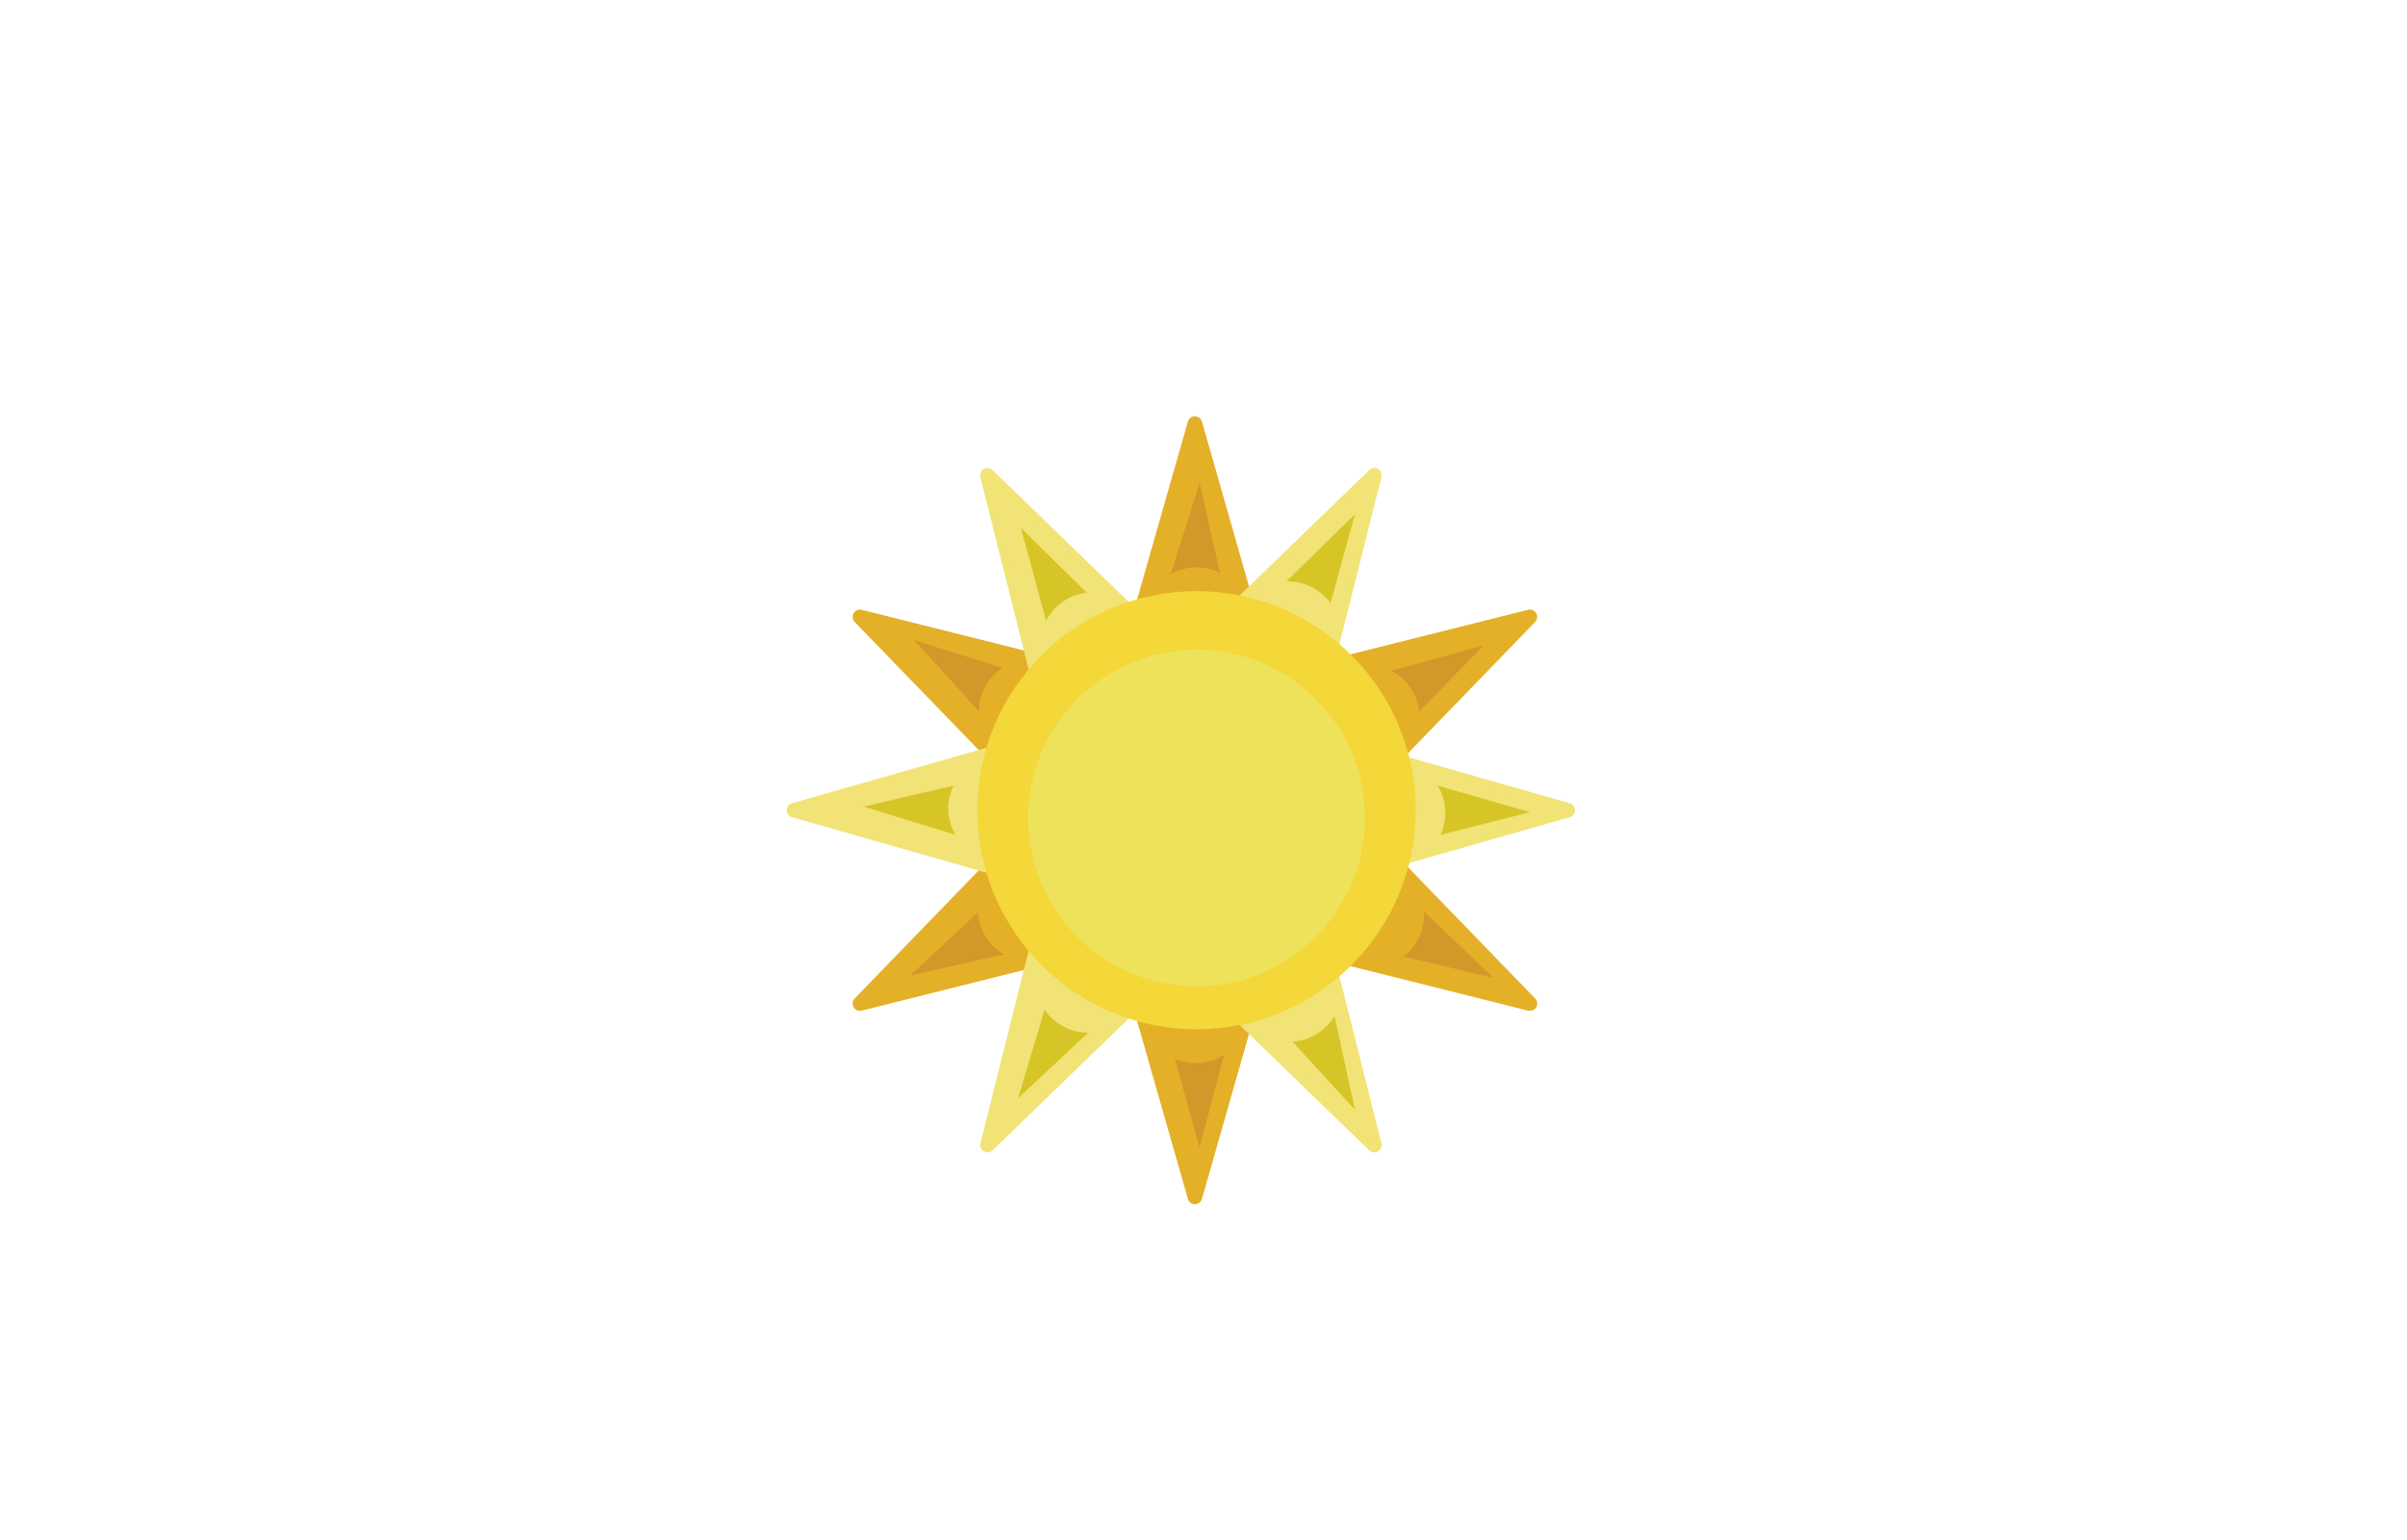
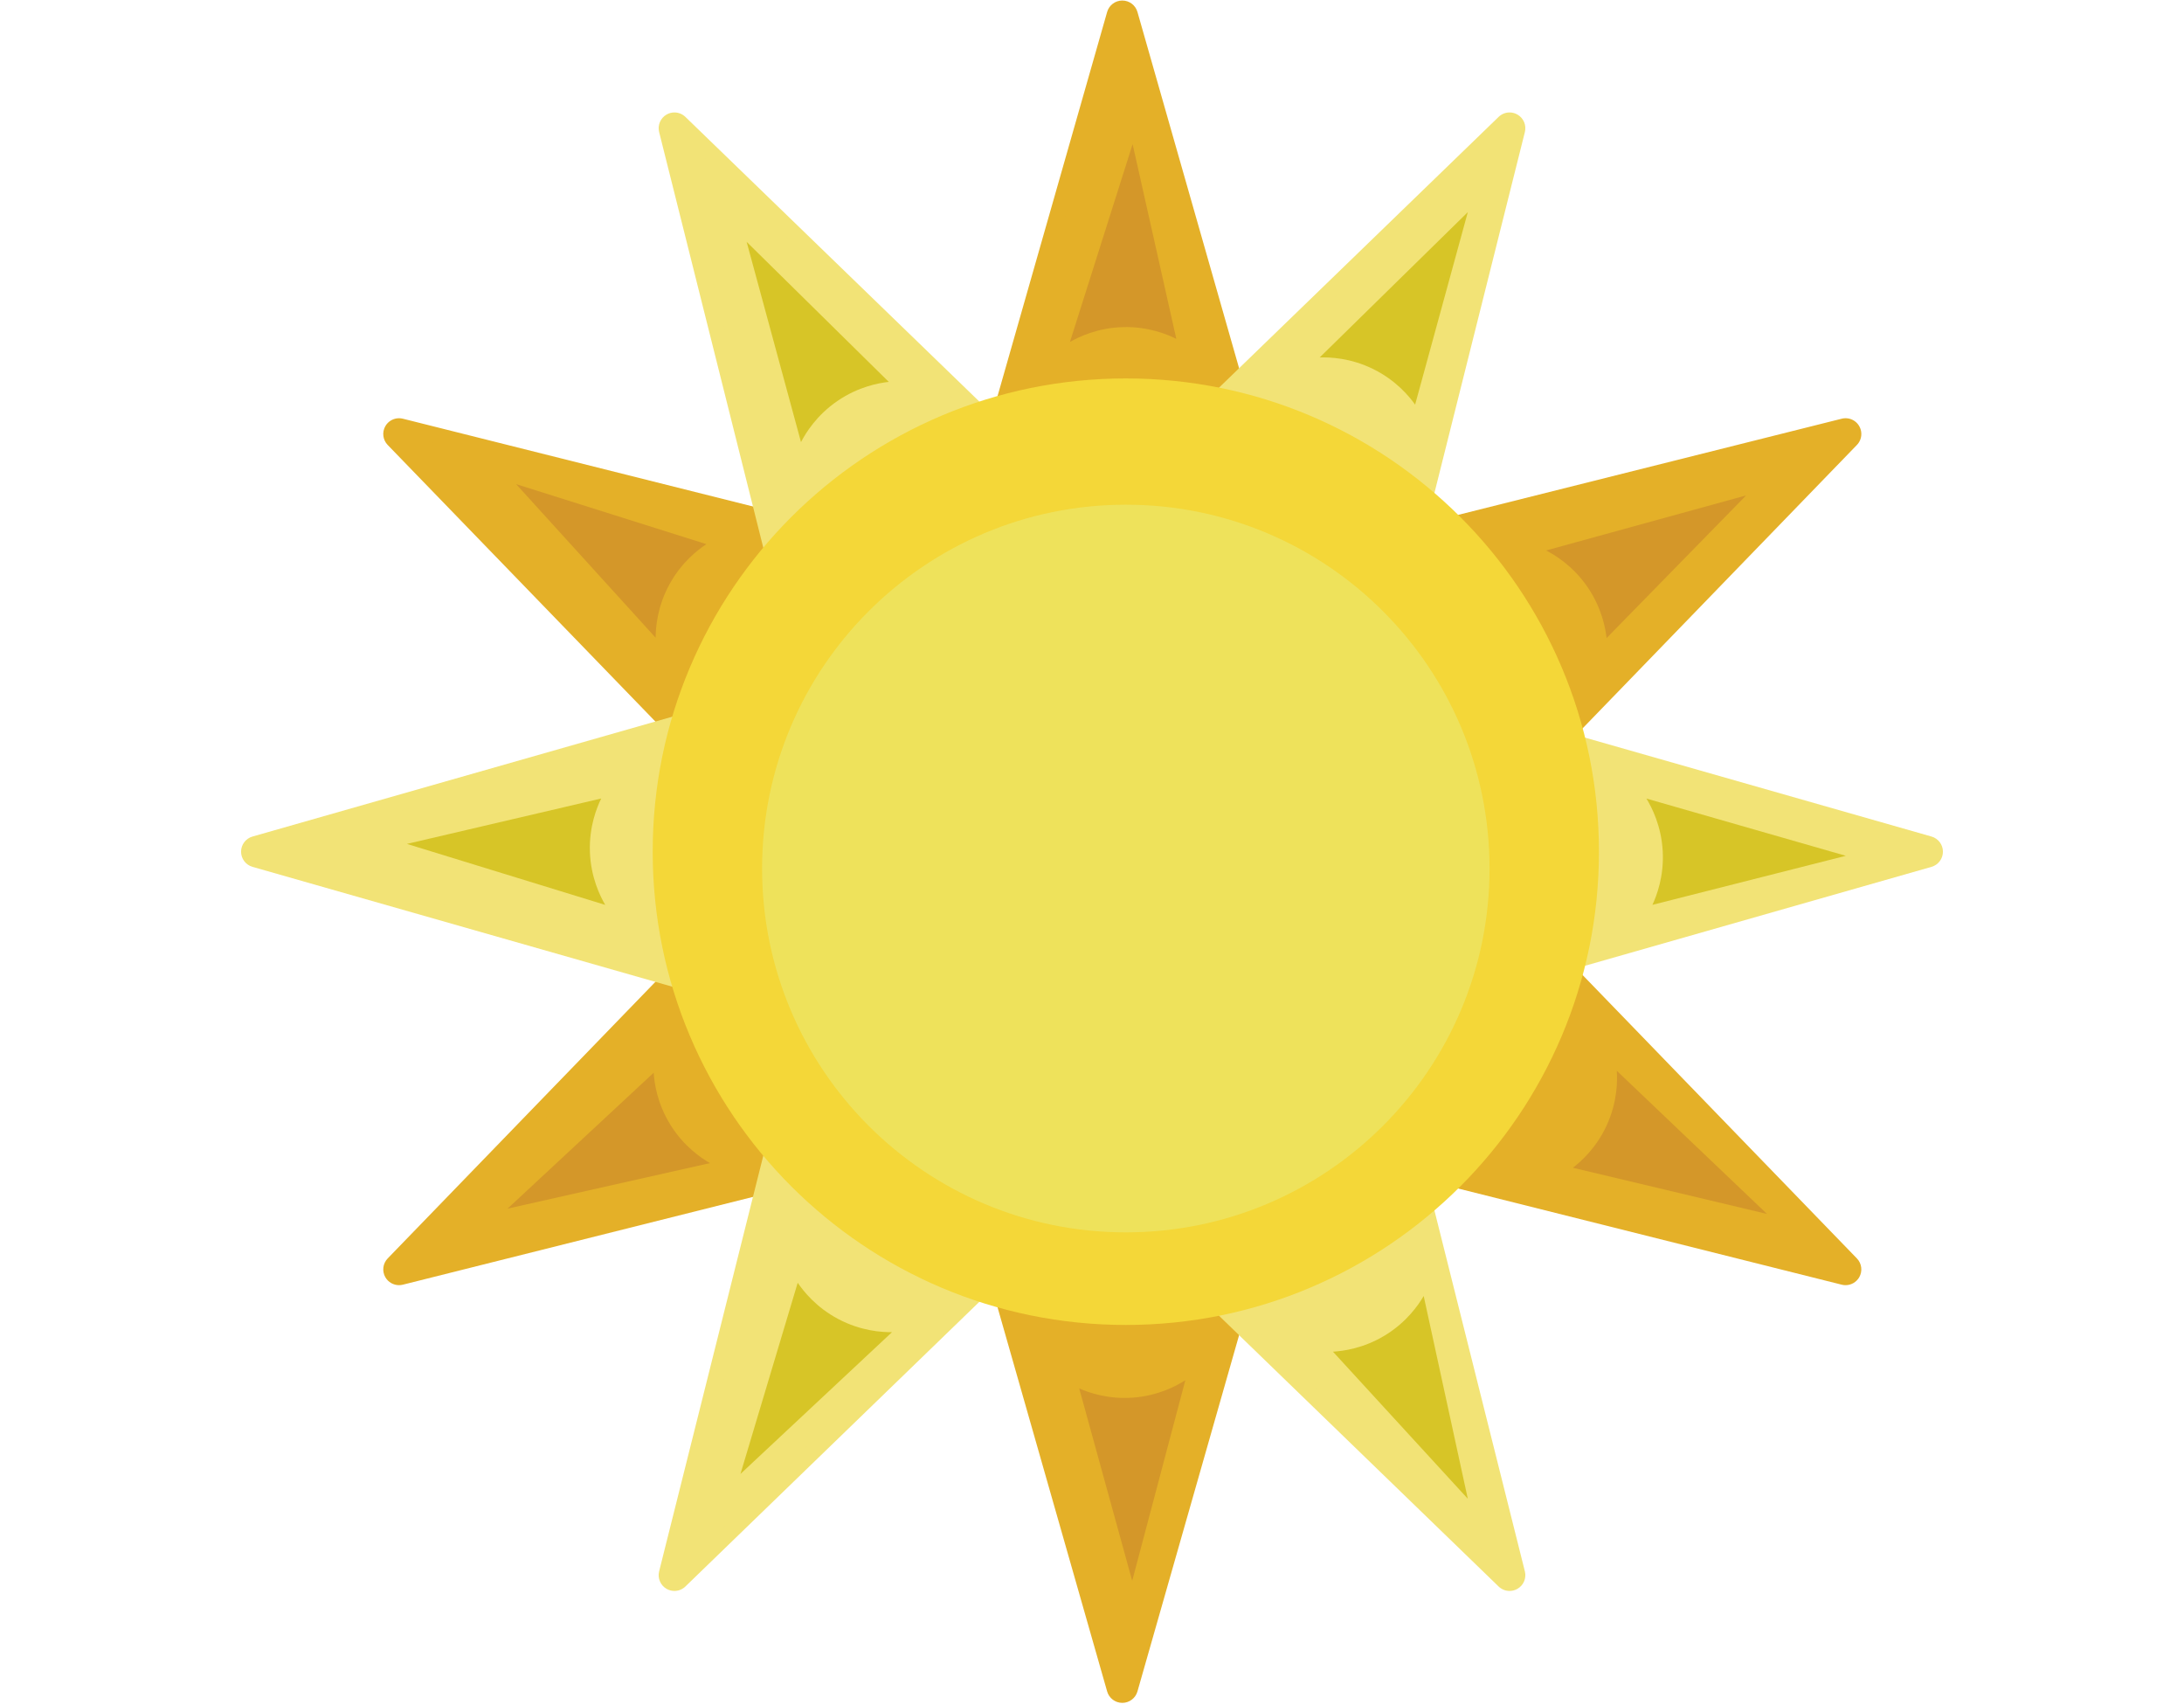
- <svg xmlns="http://www.w3.org/2000/svg" id="Layer_1" data-name="Layer 1" viewBox="0 0 2367.447 1514.657">
+ <svg xmlns="http://www.w3.org/2000/svg" id="Layer_1" data-name="Layer 1" viewBox="0 0 1621.417 1264.252">
  <defs>
    <style>
      .cls-1 {
        fill: #eee25b;
      }

      .cls-2 {
        fill: #d7c527;
      }

      .cls-3 {
        fill: #f4d738;
      }

      .cls-4 {
        fill: #f2e376;
      }

      .cls-5 {
        fill: #d49729;
      }

      .cls-6 {
        fill: #e4b028;
      }
    </style>
  </defs>
  <g>
-     <path class="cls-6" d="M1175.278,1181.217c-1.603,0-3.013-1.062-3.452-2.604l-71.71-251.275-253.466,63.535c-.29.072-.584.107-.874.107-1.26.001-2.457-.666-3.108-1.795-.802-1.389-.585-3.14.53-4.292l181.755-187.741-181.755-187.74c-1.115-1.152-1.331-2.903-.53-4.292.652-1.129,1.848-1.795,3.108-1.795.29,0,.583.035.874.107l253.466,63.534,71.71-251.275c.44-1.542,1.849-2.604,3.452-2.604s3.013,1.062,3.452,2.604l71.71,251.275,253.467-63.534c.291-.072.584-.107.874-.107,1.26,0,2.456.666,3.108,1.795.802,1.389.585,3.14-.53,4.292l-181.755,187.74,181.755,187.741c1.115,1.152,1.332,2.903.53,4.292-.652,1.129-1.849,1.795-3.108,1.795-.29.001-.583-.035-.874-.107l-253.467-63.535-71.71,251.275c-.44,1.542-1.849,2.604-3.452,2.604Z" />
-     <path class="cls-6" d="M1175.278,416.676l72.665,254.617,256.837-64.379-184.173,190.238,184.173,190.238-256.837-64.379-72.665,254.617-72.665-254.617-256.837,64.379,184.173-190.238-184.173-190.238,256.837,64.379,72.665-254.617M1504.78,606.914h.005M1175.278,409.496c-3.207,0-6.024,2.126-6.904,5.21l-70.757,247.933-250.095-62.689c-.581-.145-1.167-.216-1.746-.216-2.521,0-4.914,1.333-6.217,3.591-1.603,2.777-1.171,6.28,1.059,8.584l179.338,185.244-179.338,185.244c-2.23,2.304-2.663,5.807-1.059,8.584,1.303,2.258,3.696,3.591,6.217,3.591.579,0,1.165-.07,1.746-.216l250.095-62.689,70.757,247.933c.88,3.083,3.698,5.21,6.904,5.21s6.024-2.126,6.904-5.21l70.757-247.933,250.095,62.689c.581.145,1.167.216,1.747.216,2.521,0,4.914-1.333,6.217-3.591,1.603-2.777,1.171-6.28-1.06-8.584l-179.338-185.244,179.258-185.161c1.3-1.299,2.104-3.094,2.104-5.077,0-3.812-2.969-6.93-6.721-7.166-.153-.01-.307-.015-.46-.015-.206,0-.413.009-.62.027-.002,0-.002,0-.003 0-.002,0-.003 0-.005.001-.437.038-.862.115-1.273.227l-249.94,62.65-70.757-247.933c-.88-3.083-3.698-5.21-6.904-5.21h0Z" />
+     <path class="cls-6" d="M833.199,1258.009c-2.613,0-4.909-1.732-5.625-4.245l-116.861-409.484-413.055,103.537c-.473.119-.951.176-1.423.176-2.054,0-4.004-1.086-5.066-2.925-1.307-2.263-.954-5.117.863-6.995l296.193-305.947-296.193-305.947c-1.817-1.877-2.17-4.732-.863-6.995,1.062-1.84,3.012-2.926,5.066-2.926.472,0,.949.057,1.423.176l413.055,103.537L827.574,10.488c.717-2.512,3.013-4.245,5.625-4.245s4.909,1.732,5.625,4.245l116.862,409.484,413.055-103.537c.473-.119.951-.176,1.423-.176,2.054,0,4.004,1.086,5.066,2.926,1.307,2.263.954,5.117-.863,6.995l-296.193,305.947,296.193,305.947c1.817,1.877,2.17,4.732.863,6.995-1.062,1.84-3.012,2.925-5.066,2.925-.472,0-.949-.057-1.423-.176l-413.055-103.537-116.862,409.484c-.717,2.513-3.013,4.245-5.625,4.245Z" />
+     <path class="cls-6" d="M833.199,12.093l118.416,414.931,418.549-104.914-300.133,310.016,300.133,310.017-418.549-104.915-118.416,414.931-118.416-414.931-418.548,104.915,300.133-310.017-300.133-310.016,418.548,104.914L833.199,12.093M1370.164,322.11h.005M833.199.393c-5.225,0-9.817,3.465-11.252,8.49l-115.307,404.038-407.561-102.16c-.947-.237-1.902-.352-2.846-.352-4.108,0-8.007,2.171-10.132,5.851-2.613,4.525-1.908,10.235,1.727,13.989l292.254,301.877-292.254,301.878c-3.635,3.754-4.339,9.463-1.727,13.989,2.124,3.68,6.024,5.852,10.132,5.852.944,0,1.899-.115,2.846-.352l407.561-102.16,115.307,404.038c1.434,5.025,6.026,8.49,11.252,8.49s9.817-3.465,11.252-8.49l115.307-404.038,407.561,102.16c.947.237,1.902.352,2.846.352,4.108,0,8.007-2.171,10.132-5.852,2.613-4.525,1.908-10.234-1.727-13.989l-292.254-301.878,292.148-301.769c2.103-2.115,3.402-5.029,3.402-8.247,0-6.173-4.778-11.229-10.838-11.669-.287-.021-.575-.032-.864-.032-.335,0-.671.014-1.008.043-.004.001-.007.001-.011.001-.001,0-.002.001-.002.001-.713.061-1.407.187-2.078.371l-407.307,102.096L844.451,8.882c-1.434-5.025-6.026-8.49-11.252-8.49h0Z" />
  </g>
  <g>
-     <path class="cls-4" d="M1351.716,1130.244c-.91,0-1.81-.345-2.498-1.011l-187.74-181.755-187.741,181.755c-.688.666-1.588,1.011-2.498,1.011-.615,0-1.234-.157-1.794-.48-1.389-.802-2.077-2.427-1.688-3.982l63.535-253.466-251.275-71.711c-1.542-.44-2.604-1.849-2.604-3.452s1.063-3.013,2.604-3.452l251.275-71.71-63.535-253.467c-.39-1.556.299-3.181,1.688-3.982.56-.323,1.179-.48,1.794-.48.91,0,1.81.345,2.498,1.011l187.741,181.756,187.74-181.756c.688-.666,1.588-1.011,2.498-1.011.615,0,1.234.157,1.794.48,1.389.802,2.077,2.427,1.688,3.982l-63.534,253.467,251.275,71.71c1.542.44,2.604,1.849,2.604,3.452s-1.062,3.013-2.604,3.452l-251.275,71.711,63.534,253.466c.39,1.556-.299,3.181-1.688,3.982-.56.323-1.179.48-1.794.48Z" />
-     <path class="cls-4" d="M1351.715,467.65l-64.379,256.837,254.618,72.665-254.618,72.664,64.379,256.837-190.238-184.173-190.238,184.173,64.379-256.837-254.617-72.664,254.617-72.665-64.379-256.837,190.238,184.173,190.238-184.173M1351.717,460.47c-1.82,0-3.621.691-4.996,2.022l-185.244,179.338-185.244-179.338c-1.375-1.331-3.177-2.022-4.997-2.022-1.23-0-2.468.315-3.587.962-2.777,1.603-4.154,4.854-3.375,7.964l62.69,250.095-247.933,70.757c-3.083.88-5.21,3.698-5.21,6.904s2.127,6.024,5.21,6.904l247.933,70.757-62.69,250.095c-.779,3.11.598,6.361,3.375,7.964,1.12.646,2.358.962,3.587.962,1.82,0,3.622-.691,4.997-2.022l185.244-179.338,185.244,179.338c1.375,1.331,3.177,2.022,4.996,2.022,1.23,0,2.468-.316,3.588-.962,2.777-1.603,4.154-4.854,3.374-7.964l-62.689-250.095,247.933-70.757c3.083-.88,5.21-3.698,5.21-6.904s-2.127-6.024-5.21-6.904l-247.933-70.757,62.689-250.095c.78-3.11-.598-6.361-3.374-7.964-1.12-.646-2.358-.962-3.588-.962h0ZM1351.715,474.83h.005-.005Z" />
+     <path class="cls-4" d="M1120.727,1174.94c-1.483,0-2.951-.563-4.071-1.647l-305.947-296.193-305.947,296.193c-1.12,1.084-2.588,1.647-4.071,1.647-1.002,0-2.011-.257-2.923-.784-2.263-1.306-3.385-3.955-2.749-6.489l103.538-413.055-409.484-116.861c-2.512-.717-4.245-3.013-4.245-5.625s1.732-4.909,4.245-5.626l409.484-116.862-103.538-413.055c-.635-2.534.487-5.183,2.749-6.489.913-.527,1.921-.784,2.923-.784,1.483,0,2.951.563,4.071,1.647l305.947,296.193,305.947-296.193c1.12-1.084,2.588-1.647,4.071-1.647,1.002,0,2.011.257,2.923.784,2.263,1.306,3.385,3.955,2.749,6.489l-103.538,413.055,409.484,116.862c2.513.717,4.245,3.013,4.245,5.626s-1.732,4.909-4.245,5.625l-409.484,116.861,103.538,413.055c.635,2.534-.487,5.183-2.749,6.489-.913.527-1.921.784-2.923.784Z" />
+     <path class="cls-4" d="M1120.725,95.162l-104.914,418.548,414.931,118.415-414.931,118.416,104.914,418.548-310.016-300.133-310.017,300.133,104.915-418.548-414.931-118.416,414.931-118.415-104.915-418.548,310.017,300.132,310.016-300.132M1120.728,83.461c-2.966,0-5.902,1.125-8.142,3.294l-301.878,292.253L508.831,86.755c-2.24-2.168-5.177-3.294-8.142-3.294-2.004-.001-4.022.514-5.847,1.567-4.525,2.613-6.769,7.91-5.499,12.978l102.16,407.561-404.038,115.307c-5.025,1.434-8.49,6.026-8.49,11.252s3.465,9.817,8.49,11.252l404.038,115.307-102.16,407.561c-1.27,5.069.974,10.365,5.499,12.978,1.825,1.054,3.843,1.568,5.847,1.568,2.966,0,5.902-1.125,8.142-3.294l301.878-292.254,301.878,292.254c2.24,2.169,5.176,3.294,8.142,3.294,2.004,0,4.022-.514,5.847-1.568,4.525-2.613,6.77-7.909,5.499-12.978l-102.16-407.561,404.038-115.307c5.025-1.434,8.489-6.026,8.489-11.252s-3.465-9.817-8.489-11.252l-404.038-115.307,102.16-407.561c1.27-5.068-.974-10.365-5.499-12.978-1.825-1.053-3.843-1.567-5.847-1.567h0ZM1120.725,106.863h.005-.005Z" />
  </g>
  <g>
-     <circle class="cls-3" cx="1176.885" cy="797.152" r="215.543" />
-     <circle class="cls-1" cx="1176.885" cy="804.819" r="165.705" />
+     <circle class="cls-3" cx="835.818" cy="632.126" r="351.255" />
+     <circle class="cls-1" cx="835.818" cy="644.62" r="270.036" />
  </g>
-   <path class="cls-5" d="M1151.424,565h0c9.519-30.031,19.038-60.063,28.557-90.094,6.638,29.561,13.275,59.122,19.913,88.684-4.114-2.042-12.769-5.652-24.235-5.358-11.665.299-20.238,4.487-24.235,6.769Z" />
-   <path class="cls-5" d="M1368.349,659.96h0c30.375-8.357,60.751-16.713,91.126-25.069-21.189,21.655-42.378,43.31-63.567,64.966-.526-4.563-2.206-13.789-8.693-23.248-6.599-9.623-14.778-14.538-18.867-16.649Z" />
-   <path class="cls-5" d="M1400.559,896.932h0c22.808,21.732,45.616,43.465,68.424,65.197-29.476-7.008-58.951-14.017-88.427-21.025,3.64-2.801,10.682-8.993,15.45-19.425,4.85-10.613,4.849-20.155,4.553-24.747Z" />
-   <path class="cls-5" d="M1203.998,1037.873h0c-8.069,30.453-16.139,60.906-24.208,91.359-8.046-29.209-16.092-58.419-24.138-87.628,4.207,1.842,13.025,5.034,24.463,4.191,11.637-.858,20-5.451,23.883-7.922Z" />
-   <path class="cls-5" d="M987.43,938.985h0c-30.736,6.912-61.473,13.822-92.209,20.734,22.189-20.629,44.378-41.259,66.567-61.888.309,4.582,1.552,13.877,7.584,23.633,6.137,9.925,14.074,15.22,18.058,17.522Z" />
-   <path class="cls-5" d="M962.679,699.699h0c-21.185-23.317-42.369-46.635-63.554-69.952,28.895,9.112,57.789,18.223,86.684,27.335-3.832,2.531-11.302,8.201-16.808,18.263-5.601,10.236-6.288,19.753-6.322,24.355Z" />
-   <path class="cls-2" d="M1265.209,572.048h0c22.492-22.059,44.986-44.117,67.478-66.175-8.003,29.221-16.006,58.442-24.009,87.663-2.676-3.733-8.626-10.981-18.89-16.099-10.443-5.207-19.979-5.53-24.578-5.389Z" />
-   <path class="cls-2" d="M1414.053,772.946h0c30.281,8.692,60.562,17.385,90.843,26.077-29.368,7.445-58.736,14.89-88.105,22.336,1.928-4.168,5.3-12.919,4.692-24.372-.619-11.652-5.04-20.108-7.43-24.04Z" />
-   <path class="cls-2" d="M1312.583,999.507h0c6.702,30.783,13.402,61.566,20.104,92.349-20.477-22.329-40.955-44.658-61.433-66.988,4.584-.278,13.888-1.457,23.684-7.423,9.966-6.069,15.316-13.97,17.645-17.939Z" />
-   <path class="cls-2" d="M1070.352,1015.985h0c-23.007,21.521-46.015,43.041-69.023,64.562,8.691-29.024,17.383-58.048,26.074-87.072,2.587,3.795,8.364,11.182,18.505,16.541,10.317,5.452,19.843,6,24.444,5.968Z" />
-   <path class="cls-2" d="M939.717,821.38h0c-30.113-9.257-60.226-18.515-90.339-27.773,29.502-6.894,59.005-13.788,88.507-20.682-2.006,4.132-5.541,12.818-5.147,24.28.401,11.662,4.663,20.199,6.979,24.175Z" />
-   <path class="cls-2" d="M1028.905,610.605h0c-8.256-30.403-16.512-60.806-24.768-91.209,21.585,21.261,43.17,42.521,64.755,63.782-4.564.511-13.796,2.161-23.276,8.616-9.645,6.567-14.587,14.73-16.711,18.811Z" />
+   <path class="cls-5" d="M794.326,253.806h0c15.512-48.94,31.025-97.88,46.536-146.82,10.817,48.174,21.633,96.347,32.45,144.521-6.704-3.327-20.808-9.211-39.493-8.732-19.009.488-32.981,7.312-39.493,11.03Z" />
+   <path class="cls-5" d="M1147.831,408.554h0c49.5-13.618,99.001-27.235,148.502-40.854-34.53,35.29-69.06,70.58-103.59,105.87-.857-7.435-3.595-22.47-14.166-37.885-10.754-15.682-24.082-23.691-30.745-27.131Z" />
+   <path class="cls-5" d="M1200.322,794.73h0c37.169,35.415,74.337,70.831,111.506,106.246-48.034-11.421-96.068-22.842-144.102-34.263,5.932-4.564,17.409-14.656,25.177-31.656,7.903-17.295,7.903-32.845,7.42-40.328Z" />
+   <path class="cls-5" d="M880.002,1024.411h0c-13.15,49.627-26.301,99.254-39.45,148.881-13.112-47.6-26.224-95.201-39.335-142.801,6.856,3.002,21.226,8.204,39.866,6.83,18.964-1.398,32.593-8.884,38.919-12.909Z" />
+   <path class="cls-5" d="M527.077,863.26h0c-50.089,11.263-100.178,22.525-150.267,33.788,36.16-33.618,72.319-67.236,108.479-100.855.504,7.468,2.529,22.615,12.359,38.512,10.001,16.173,22.936,24.803,29.429,28.554Z" />
+   <path class="cls-5" d="M486.742,473.315h0c-34.523-37.998-69.046-75.998-103.57-113.996,47.087,14.848,94.175,29.697,141.262,44.545-6.245,4.125-18.418,13.365-27.39,29.761-9.128,16.681-10.246,32.191-10.303,39.689Z" />
+   <path class="cls-2" d="M979.753,265.291h0c36.654-35.947,73.31-71.894,109.964-107.841-13.042,47.619-26.084,95.239-39.126,142.858-4.361-6.083-14.057-17.895-30.784-26.235-17.017-8.485-32.558-9.011-40.053-8.782Z" />
+   <path class="cls-2" d="M1222.313,592.679h0c49.347,14.165,98.694,28.331,148.04,42.495-47.859,12.133-95.718,24.266-143.577,36.399,3.142-6.793,8.637-21.053,7.646-39.718-1.009-18.989-8.213-32.768-12.109-39.176Z" />
+   <path class="cls-2" d="M1056.955,961.889h0c10.921,50.164,21.841,100.329,32.762,150.494-33.371-36.388-66.741-72.776-100.112-109.165,7.471-.453,22.632-2.375,38.596-12.096,16.241-9.89,24.959-22.766,28.754-29.233Z" />
+   <path class="cls-2" d="M662.209,988.741h0c-37.493,35.071-74.988,70.142-112.481,105.213,14.164-47.298,28.327-94.596,42.491-141.894,4.215,6.184,13.63,18.222,30.156,26.955,16.812,8.885,32.336,9.778,39.834,9.726Z" />
+   <path class="cls-2" d="M449.323,671.608h0c-49.073-15.086-98.146-30.173-147.219-45.259,48.078-11.235,96.156-22.47,144.234-33.705-3.269,6.733-9.03,20.888-8.388,39.568.653,19.004,7.598,32.916,11.373,39.396Z" />
+   <path class="cls-2" d="M594.666,328.124h0c-13.454-49.545-26.907-99.091-40.362-148.636,35.175,34.647,70.351,69.293,105.526,103.94-7.438.832-22.482,3.521-37.932,14.04-15.718,10.702-23.771,24.004-27.233,30.655Z" />
</svg>
